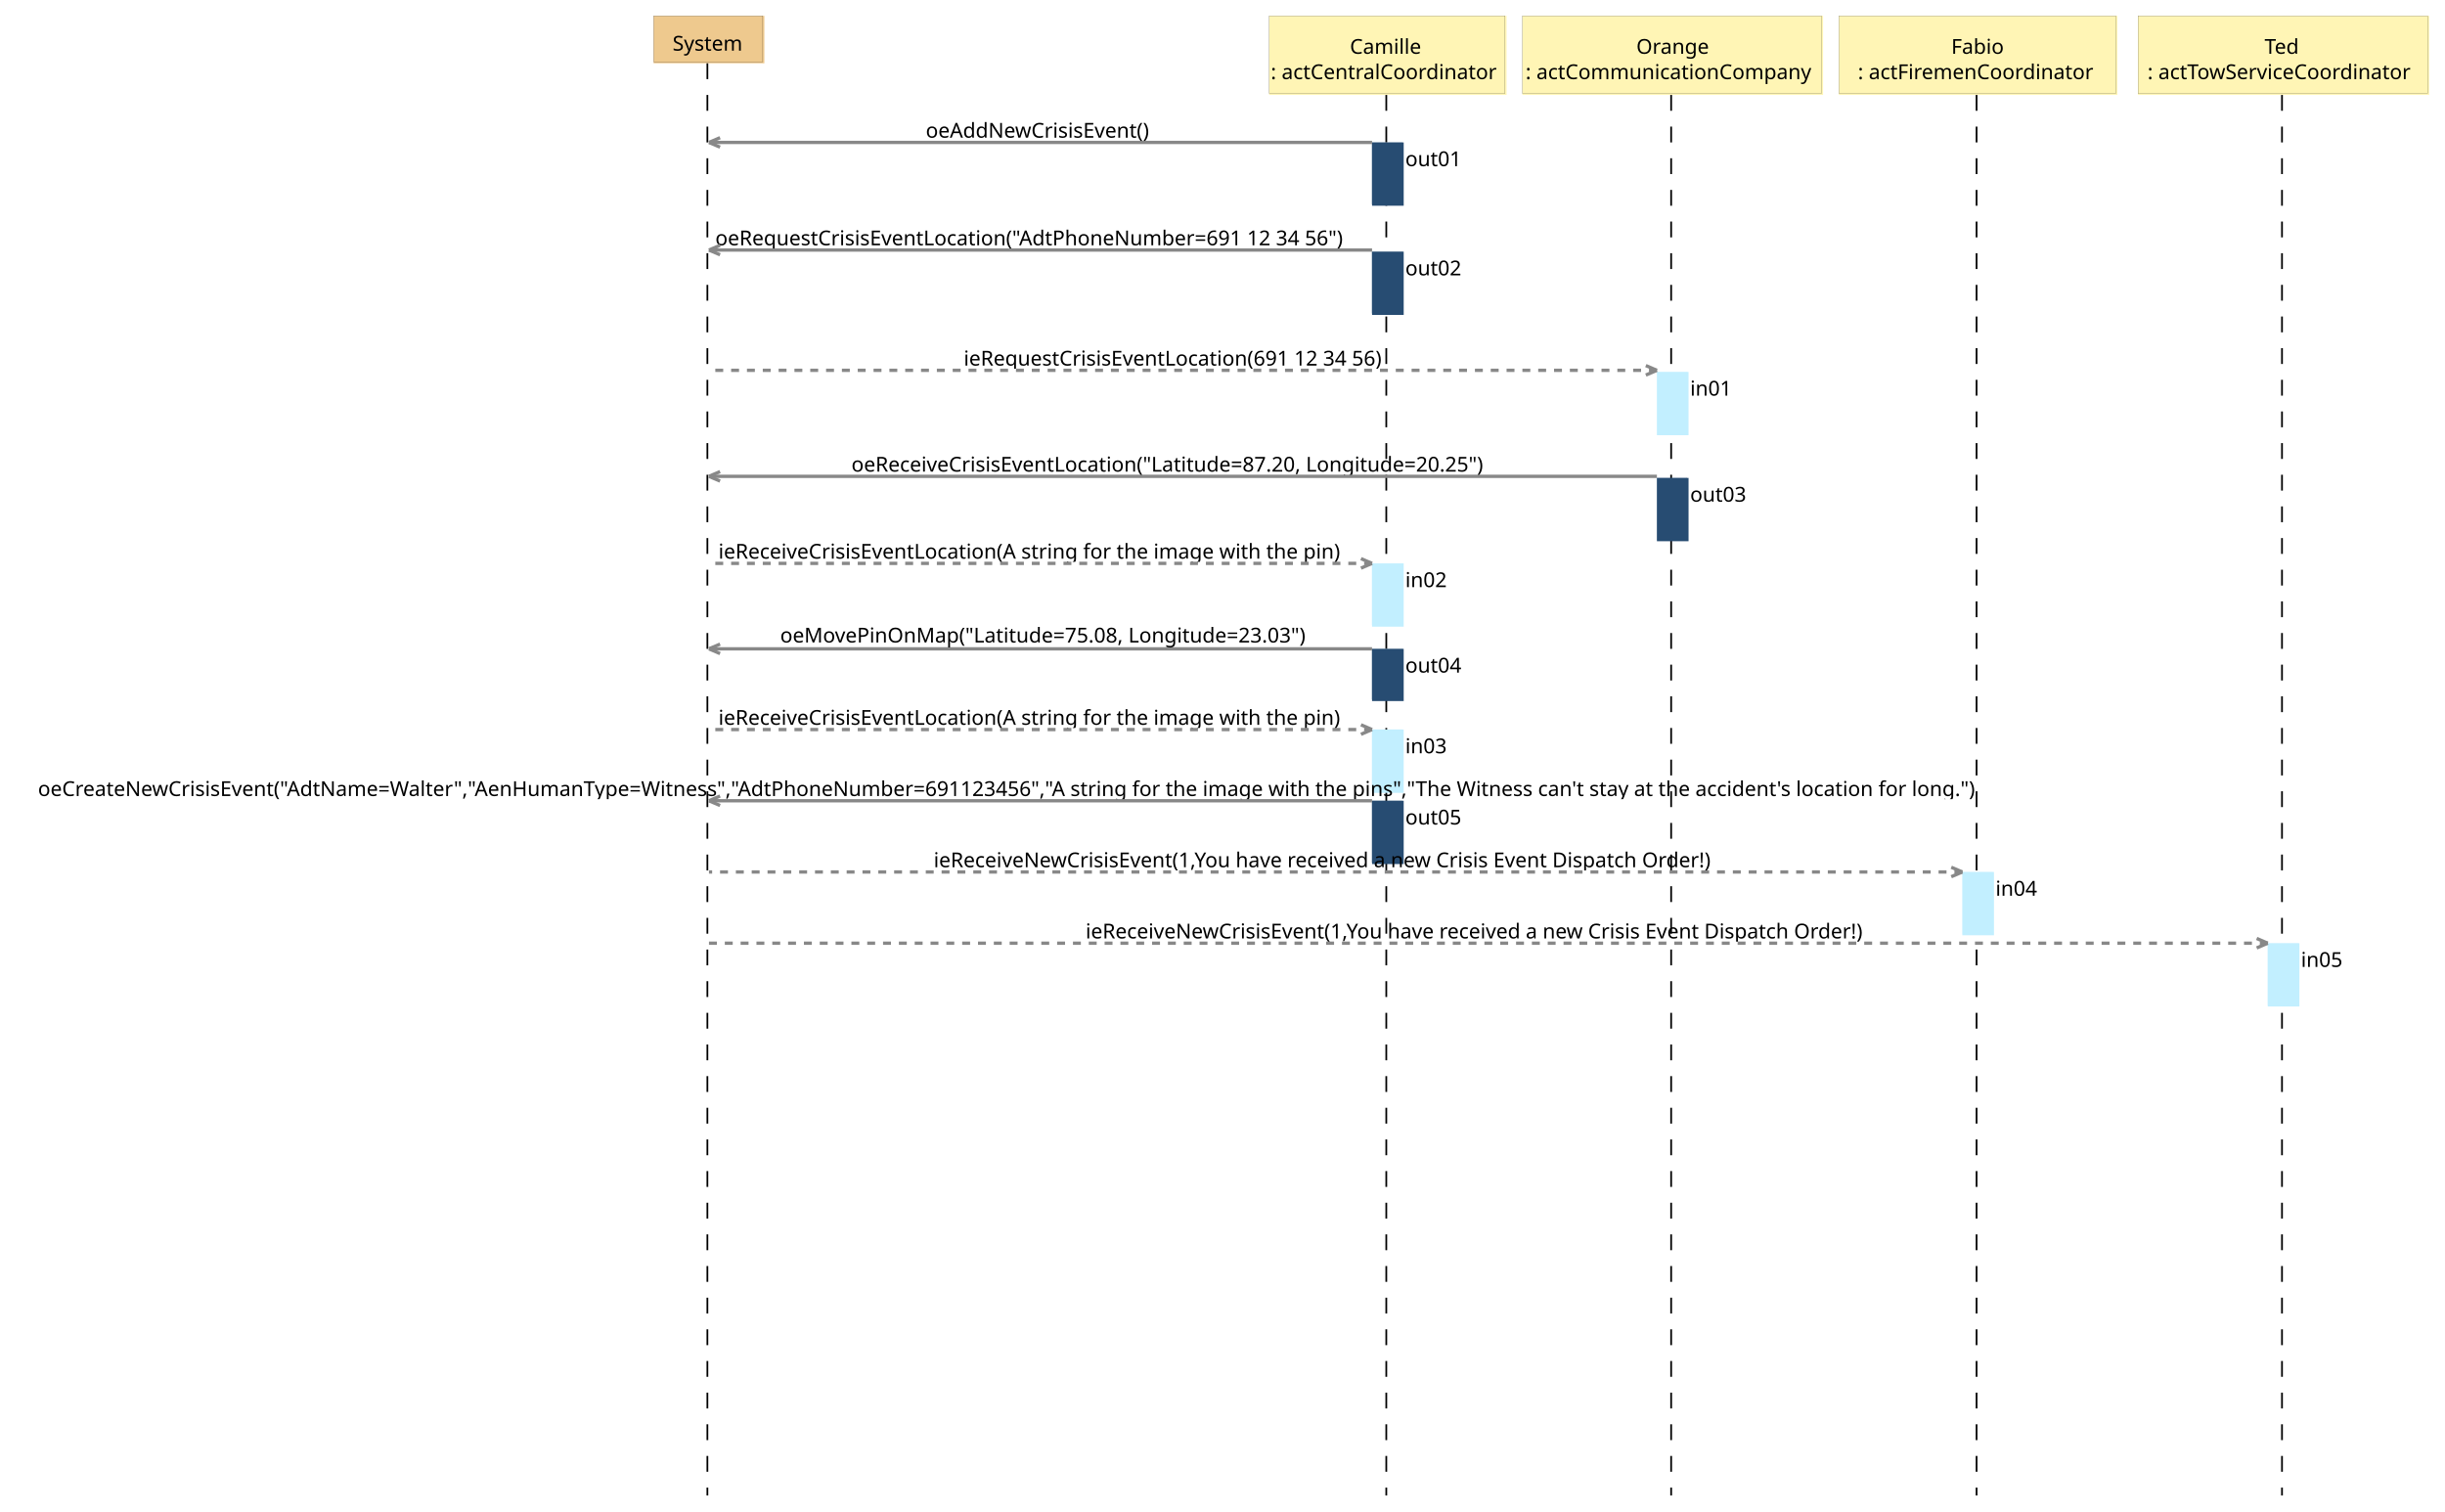
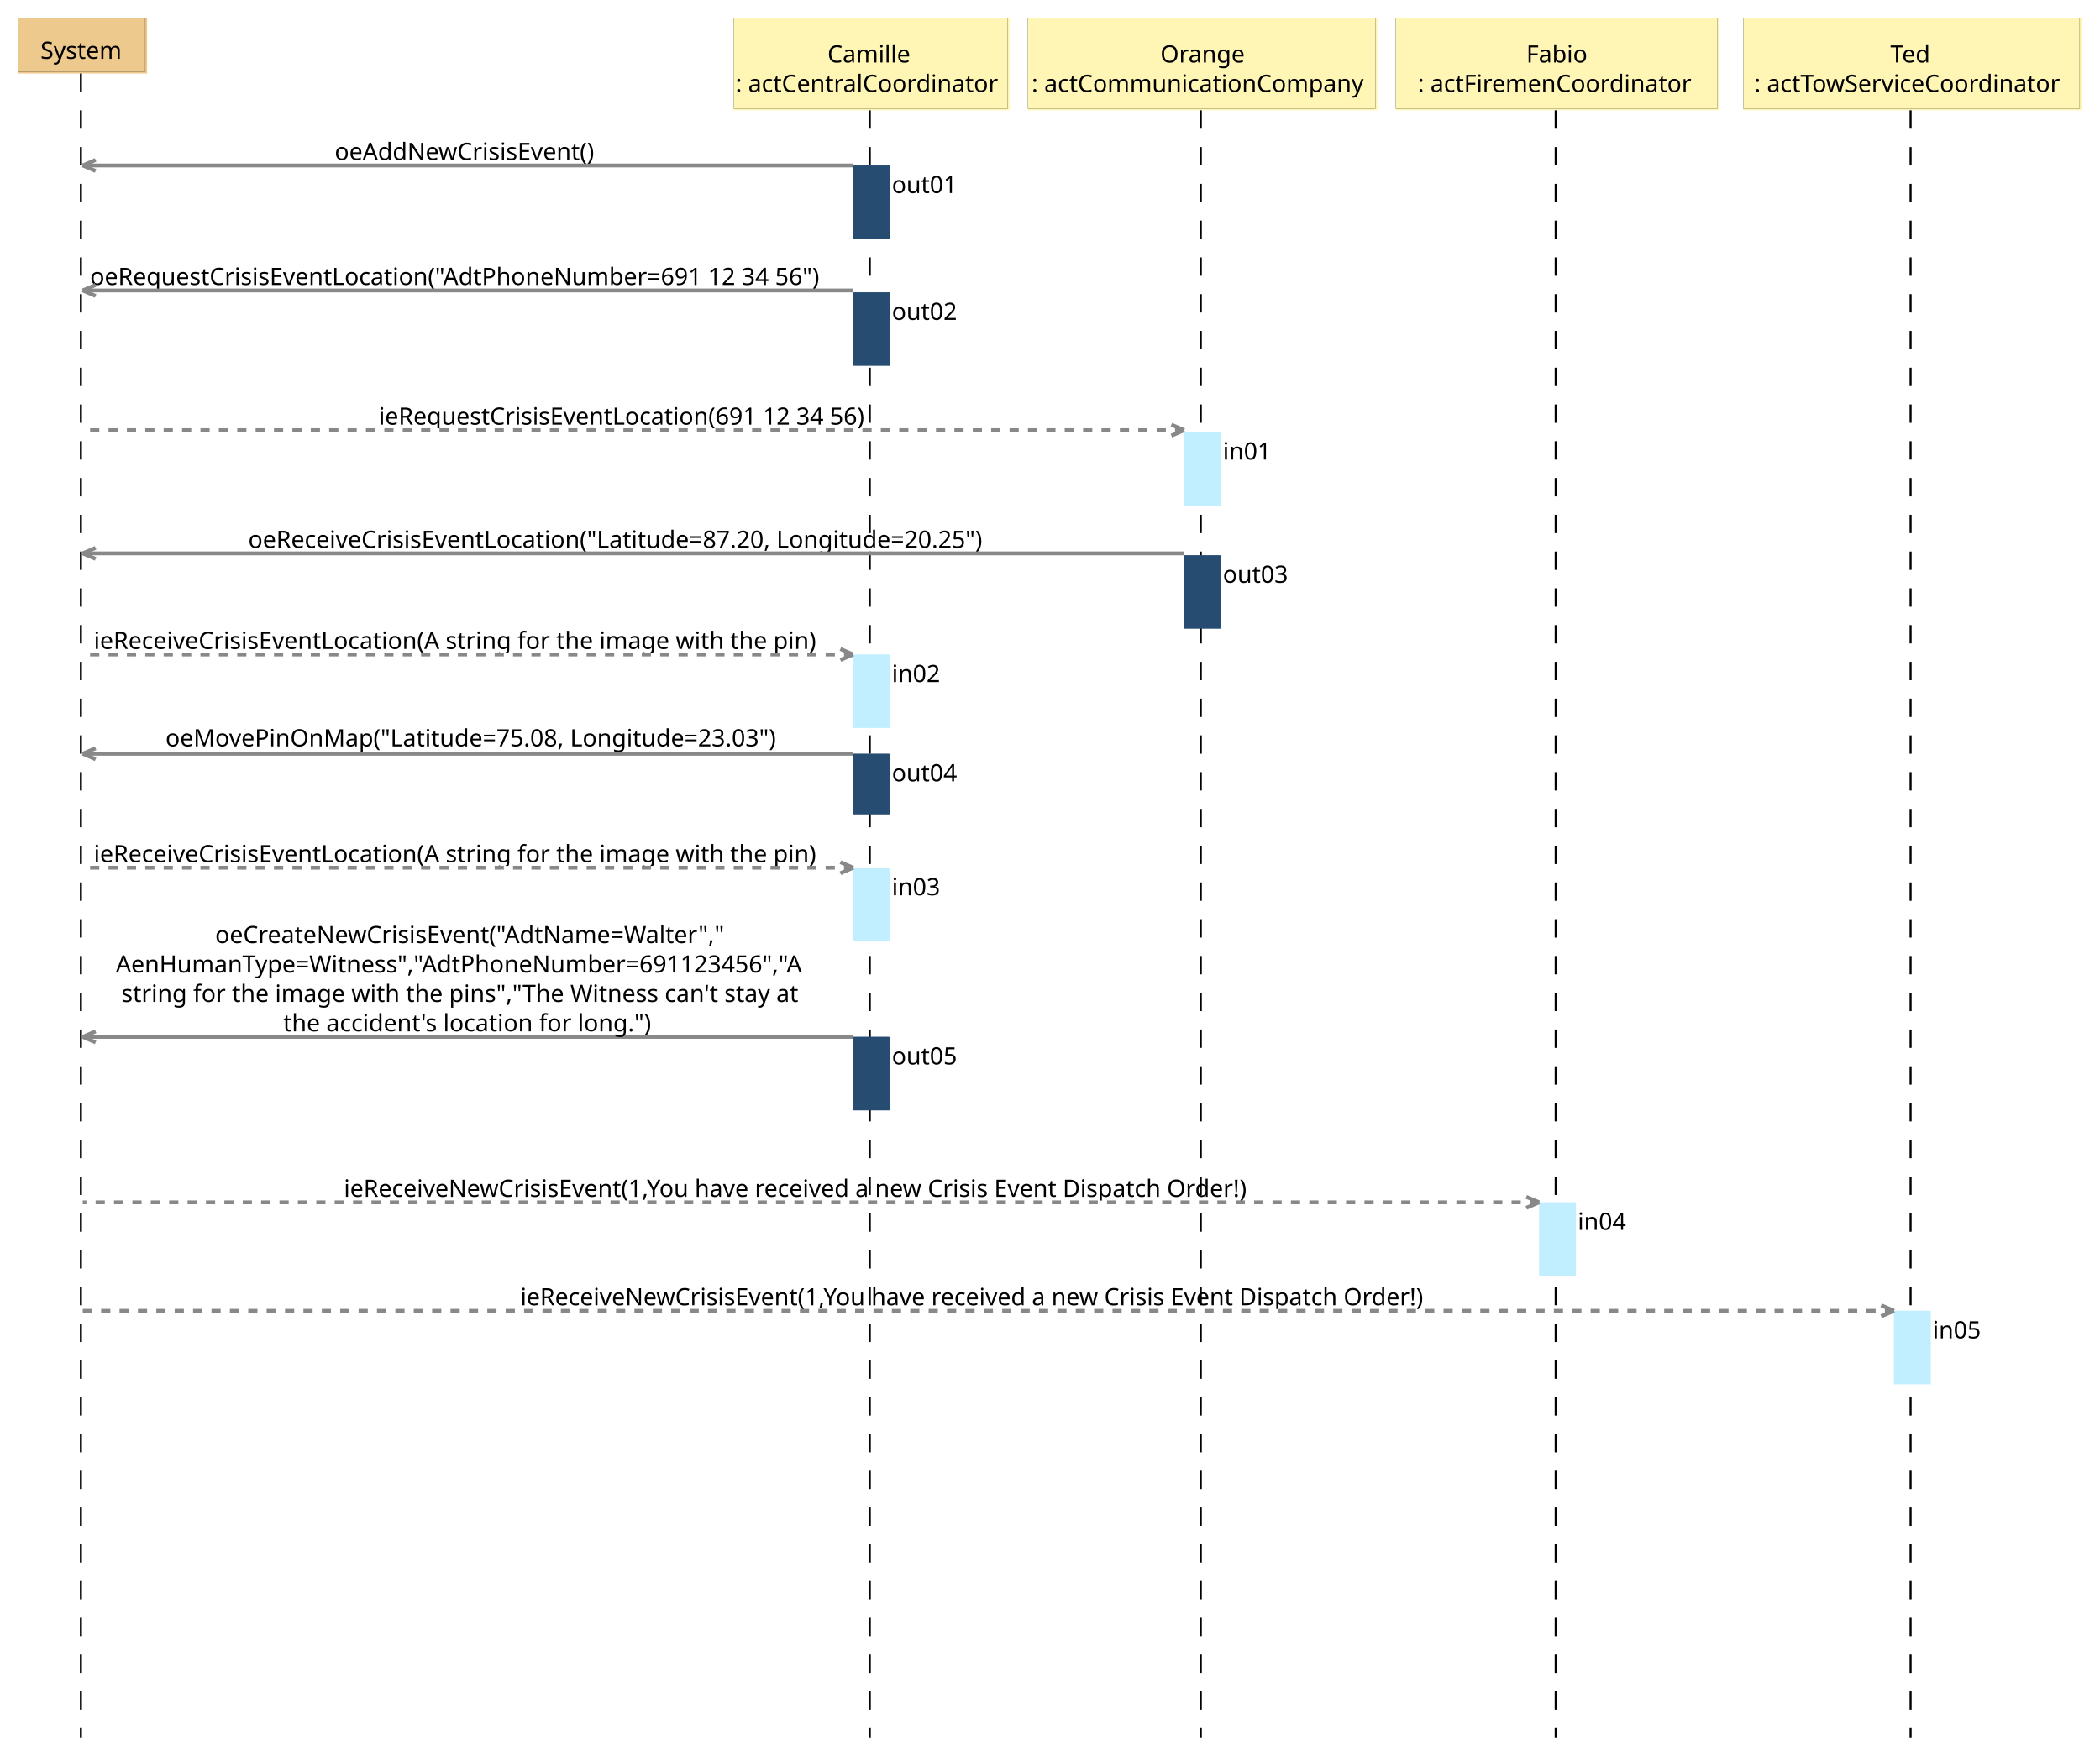
- <svg xmlns="http://www.w3.org/2000/svg" stroke-dasharray="none" shape-rendering="auto" font-family="'Dialog'" width="1545" text-rendering="auto" fill-opacity="1" contentScriptType="text/ecmascript" color-interpolation="auto" color-rendering="auto" preserveAspectRatio="xMidYMid meet" font-size="12" viewBox="0 0 1545 955" fill="black" stroke="black" image-rendering="auto" stroke-miterlimit="10" zoomAndPan="magnify" version="1.0" stroke-linecap="square" stroke-linejoin="miter" contentStyleType="text/css" font-style="normal" height="955" stroke-width="1" stroke-dashoffset="0" font-weight="normal" stroke-opacity="1">
+ <svg xmlns="http://www.w3.org/2000/svg" stroke-dasharray="none" shape-rendering="auto" font-family="'Dialog'" width="1142" text-rendering="auto" fill-opacity="1" contentScriptType="text/ecmascript" color-interpolation="auto" color-rendering="auto" preserveAspectRatio="xMidYMid meet" font-size="12" viewBox="0 0 1142 955" fill="black" stroke="black" image-rendering="auto" stroke-miterlimit="10" zoomAndPan="magnify" version="1.0" stroke-linecap="square" stroke-linejoin="miter" contentStyleType="text/css" font-style="normal" height="955" stroke-width="1" stroke-dashoffset="0" font-weight="normal" stroke-opacity="1">
  <defs id="genericDefs" />
  <g>
    <defs id="defs1">
      <clipPath clipPathUnits="userSpaceOnUse" id="clipPath1">
-         <path d="M412 9 L484 9 L484 41 L412 41 L412 9 Z" />
+         <path d="M9 9 L81 9 L81 41 L9 41 L9 9 Z" />
      </clipPath>
      <clipPath clipPathUnits="userSpaceOnUse" id="clipPath2">
-         <path d="M412 9 L487 9 L487 41 L412 41 L412 9 Z" />
+         <path d="M9 9 L84 9 L84 41 L9 41 L9 9 Z" />
      </clipPath>
      <clipPath clipPathUnits="userSpaceOnUse" id="clipPath3">
-         <path d="M442 39 L454 39 L454 946 L442 946 L442 39 Z" />
+         <path d="M39 39 L51 39 L51 946 L39 946 L39 39 Z" />
      </clipPath>
      <clipPath clipPathUnits="userSpaceOnUse" id="clipPath4">
-         <path d="M801 9 L953 9 L953 61 L801 61 L801 9 Z" />
+         <path d="M398 9 L550 9 L550 61 L398 61 L398 9 Z" />
      </clipPath>
      <clipPath clipPathUnits="userSpaceOnUse" id="clipPath5">
-         <path d="M801 9 L956 9 L956 61 L801 61 L801 9 Z" />
+         <path d="M398 9 L553 9 L553 61 L398 61 L398 9 Z" />
      </clipPath>
      <clipPath clipPathUnits="userSpaceOnUse" id="clipPath6">
-         <path d="M871 59 L883 59 L883 946 L871 946 L871 59 Z" />
+         <path d="M468 59 L480 59 L480 946 L468 946 L468 59 Z" />
      </clipPath>
      <clipPath clipPathUnits="userSpaceOnUse" id="clipPath7">
-         <path d="M866 89 L888 89 L888 131 L866 131 L866 89 Z" />
+         <path d="M463 89 L485 89 L485 131 L463 131 L463 89 Z" />
      </clipPath>
      <clipPath clipPathUnits="userSpaceOnUse" id="clipPath8">
-         <path d="M887 89 L929 89 L929 107 L887 107 L887 89 Z" />
+         <path d="M484 89 L526 89 L526 107 L484 107 L484 89 Z" />
      </clipPath>
      <clipPath clipPathUnits="userSpaceOnUse" id="clipPath9">
-         <path d="M866 409 L888 409 L888 444 L866 444 L866 409 Z" />
+         <path d="M463 409 L485 409 L485 444 L463 444 L463 409 Z" />
      </clipPath>
      <clipPath clipPathUnits="userSpaceOnUse" id="clipPath10">
-         <path d="M887 409 L929 409 L929 427 L887 427 L887 409 Z" />
+         <path d="M484 409 L526 409 L526 427 L484 427 L484 409 Z" />
      </clipPath>
      <clipPath clipPathUnits="userSpaceOnUse" id="clipPath11">
-         <path d="M866 355 L888 355 L888 397 L866 397 L866 355 Z" />
+         <path d="M463 355 L485 355 L485 397 L463 397 L463 355 Z" />
      </clipPath>
      <clipPath clipPathUnits="userSpaceOnUse" id="clipPath12">
-         <path d="M887 355 L920 355 L920 373 L887 373 L887 355 Z" />
+         <path d="M484 355 L517 355 L517 373 L484 373 L484 355 Z" />
      </clipPath>
      <clipPath clipPathUnits="userSpaceOnUse" id="clipPath13">
-         <path d="M866 158 L888 158 L888 200 L866 200 L866 158 Z" />
+         <path d="M463 158 L485 158 L485 200 L463 200 L463 158 Z" />
      </clipPath>
      <clipPath clipPathUnits="userSpaceOnUse" id="clipPath14">
-         <path d="M887 158 L929 158 L929 176 L887 176 L887 158 Z" />
+         <path d="M484 158 L526 158 L526 176 L484 176 L484 158 Z" />
      </clipPath>
      <clipPath clipPathUnits="userSpaceOnUse" id="clipPath15">
-         <path d="M866 505 L888 505 L888 547 L866 547 L866 505 Z" />
+         <path d="M463 563 L485 563 L485 605 L463 605 L463 563 Z" />
      </clipPath>
      <clipPath clipPathUnits="userSpaceOnUse" id="clipPath16">
-         <path d="M887 505 L929 505 L929 523 L887 523 L887 505 Z" />
+         <path d="M484 563 L526 563 L526 581 L484 581 L484 563 Z" />
      </clipPath>
      <clipPath clipPathUnits="userSpaceOnUse" id="clipPath17">
-         <path d="M866 460 L888 460 L888 502 L866 502 L866 460 Z" />
+         <path d="M463 471 L485 471 L485 513 L463 513 L463 471 Z" />
      </clipPath>
      <clipPath clipPathUnits="userSpaceOnUse" id="clipPath18">
-         <path d="M887 460 L920 460 L920 478 L887 478 L887 460 Z" />
+         <path d="M484 471 L517 471 L517 489 L484 489 L484 471 Z" />
      </clipPath>
      <clipPath clipPathUnits="userSpaceOnUse" id="clipPath19">
-         <path d="M961 9 L1153 9 L1153 61 L961 61 L961 9 Z" />
+         <path d="M558 9 L750 9 L750 61 L558 61 L558 9 Z" />
      </clipPath>
      <clipPath clipPathUnits="userSpaceOnUse" id="clipPath20">
-         <path d="M961 9 L1156 9 L1156 61 L961 61 L961 9 Z" />
+         <path d="M558 9 L753 9 L753 61 L558 61 L558 9 Z" />
      </clipPath>
      <clipPath clipPathUnits="userSpaceOnUse" id="clipPath21">
-         <path d="M1051 59 L1063 59 L1063 946 L1051 946 L1051 59 Z" />
+         <path d="M648 59 L660 59 L660 946 L648 946 L648 59 Z" />
      </clipPath>
      <clipPath clipPathUnits="userSpaceOnUse" id="clipPath22">
-         <path d="M1046 301 L1068 301 L1068 343 L1046 343 L1046 301 Z" />
+         <path d="M643 301 L665 301 L665 343 L643 343 L643 301 Z" />
      </clipPath>
      <clipPath clipPathUnits="userSpaceOnUse" id="clipPath23">
-         <path d="M1067 301 L1109 301 L1109 319 L1067 319 L1067 301 Z" />
+         <path d="M664 301 L706 301 L706 319 L664 319 L664 301 Z" />
      </clipPath>
      <clipPath clipPathUnits="userSpaceOnUse" id="clipPath24">
-         <path d="M1046 234 L1068 234 L1068 276 L1046 276 L1046 234 Z" />
+         <path d="M643 234 L665 234 L665 276 L643 276 L643 234 Z" />
      </clipPath>
      <clipPath clipPathUnits="userSpaceOnUse" id="clipPath25">
-         <path d="M1067 234 L1100 234 L1100 252 L1067 252 L1067 234 Z" />
+         <path d="M664 234 L697 234 L697 252 L664 252 L664 234 Z" />
      </clipPath>
      <clipPath clipPathUnits="userSpaceOnUse" id="clipPath26">
-         <path d="M1161 9 L1339 9 L1339 61 L1161 61 L1161 9 Z" />
+         <path d="M758 9 L936 9 L936 61 L758 61 L758 9 Z" />
      </clipPath>
      <clipPath clipPathUnits="userSpaceOnUse" id="clipPath27">
-         <path d="M1161 9 L1342 9 L1342 61 L1161 61 L1161 9 Z" />
+         <path d="M758 9 L939 9 L939 61 L758 61 L758 9 Z" />
      </clipPath>
      <clipPath clipPathUnits="userSpaceOnUse" id="clipPath28">
-         <path d="M1244 59 L1256 59 L1256 946 L1244 946 L1244 59 Z" />
+         <path d="M841 59 L853 59 L853 946 L841 946 L841 59 Z" />
      </clipPath>
      <clipPath clipPathUnits="userSpaceOnUse" id="clipPath29">
-         <path d="M1239 550 L1261 550 L1261 592 L1239 592 L1239 550 Z" />
+         <path d="M836 653 L858 653 L858 695 L836 695 L836 653 Z" />
      </clipPath>
      <clipPath clipPathUnits="userSpaceOnUse" id="clipPath30">
-         <path d="M1260 550 L1293 550 L1293 568 L1260 568 L1260 550 Z" />
+         <path d="M857 653 L890 653 L890 671 L857 671 L857 653 Z" />
      </clipPath>
      <clipPath clipPathUnits="userSpaceOnUse" id="clipPath31">
-         <path d="M1350 9 L1536 9 L1536 61 L1350 61 L1350 9 Z" />
+         <path d="M947 9 L1133 9 L1133 61 L947 61 L947 9 Z" />
      </clipPath>
      <clipPath clipPathUnits="userSpaceOnUse" id="clipPath32">
-         <path d="M1350 9 L1539 9 L1539 61 L1350 61 L1350 9 Z" />
+         <path d="M947 9 L1136 9 L1136 61 L947 61 L947 9 Z" />
      </clipPath>
      <clipPath clipPathUnits="userSpaceOnUse" id="clipPath33">
-         <path d="M1437 59 L1449 59 L1449 946 L1437 946 L1437 59 Z" />
+         <path d="M1034 59 L1046 59 L1046 946 L1034 946 L1034 59 Z" />
      </clipPath>
      <clipPath clipPathUnits="userSpaceOnUse" id="clipPath34">
-         <path d="M1432 595 L1454 595 L1454 637 L1432 637 L1432 595 Z" />
+         <path d="M1029 712 L1051 712 L1051 754 L1029 754 L1029 712 Z" />
      </clipPath>
      <clipPath clipPathUnits="userSpaceOnUse" id="clipPath35">
-         <path d="M1453 595 L1486 595 L1486 613 L1453 613 L1453 595 Z" />
+         <path d="M1050 712 L1083 712 L1083 730 L1050 730 L1050 712 Z" />
      </clipPath>
      <clipPath clipPathUnits="userSpaceOnUse" id="clipPath36">
-         <path d="M-1 -1 L1546 -1 L1546 956 L-1 956 L-1 -1 Z" />
+         <path d="M-1 -1 L1143 -1 L1143 956 L-1 956 L-1 -1 Z" />
      </clipPath>
      <clipPath clipPathUnits="userSpaceOnUse" id="clipPath37">
-         <path d="M584 71 L734 71 L734 89 L584 89 L584 71 Z" />
+         <path d="M181 71 L331 71 L331 89 L181 89 L181 71 Z" />
      </clipPath>
      <clipPath clipPathUnits="userSpaceOnUse" id="clipPath38">
-         <path d="M446 85 L458 85 L458 96 L446 96 L446 85 Z" />
+         <path d="M43 85 L55 85 L55 96 L43 96 L43 85 Z" />
      </clipPath>
      <clipPath clipPathUnits="userSpaceOnUse" id="clipPath39">
-         <path d="M463 389 L869 389 L869 410 L463 410 L463 389 Z" />
+         <path d="M60 389 L466 389 L466 410 L60 410 L60 389 Z" />
      </clipPath>
      <clipPath clipPathUnits="userSpaceOnUse" id="clipPath40">
-         <path d="M446 405 L458 405 L458 416 L446 416 L446 405 Z" />
+         <path d="M43 405 L55 405 L55 416 L43 416 L43 405 Z" />
      </clipPath>
      <clipPath clipPathUnits="userSpaceOnUse" id="clipPath41">
-         <path d="M453 337 L865 337 L865 355 L453 355 L453 337 Z" />
+         <path d="M50 337 L462 337 L462 355 L50 355 L50 337 Z" />
      </clipPath>
      <clipPath clipPathUnits="userSpaceOnUse" id="clipPath42">
-         <path d="M858 351 L870 351 L870 362 L858 362 L858 351 Z" />
+         <path d="M455 351 L467 351 L467 362 L455 362 L455 351 Z" />
      </clipPath>
      <clipPath clipPathUnits="userSpaceOnUse" id="clipPath43">
-         <path d="M451 139 L867 139 L867 157 L451 157 L451 139 Z" />
+         <path d="M48 139 L464 139 L464 157 L48 157 L48 139 Z" />
      </clipPath>
      <clipPath clipPathUnits="userSpaceOnUse" id="clipPath44">
-         <path d="M446 153 L458 153 L458 164 L446 164 L446 153 Z" />
+         <path d="M43 153 L55 153 L55 164 L43 164 L43 153 Z" />
      </clipPath>
      <clipPath clipPathUnits="userSpaceOnUse" id="clipPath45">
-         <path d="M537 282 L960 282 L960 300 L537 300 L537 282 Z" />
+         <path d="M134 282 L557 282 L557 300 L134 300 L134 282 Z" />
      </clipPath>
      <clipPath clipPathUnits="userSpaceOnUse" id="clipPath46">
-         <path d="M446 296 L458 296 L458 307 L446 307 L446 296 Z" />
+         <path d="M43 296 L55 296 L55 307 L43 307 L43 296 Z" />
      </clipPath>
      <clipPath clipPathUnits="userSpaceOnUse" id="clipPath47">
-         <path d="M608 215 L890 215 L890 233 L608 233 L608 215 Z" />
+         <path d="M205 215 L487 215 L487 233 L205 233 L205 215 Z" />
      </clipPath>
      <clipPath clipPathUnits="userSpaceOnUse" id="clipPath48">
-         <path d="M1038 229 L1050 229 L1050 240 L1038 240 L1038 229 Z" />
+         <path d="M635 229 L647 229 L647 240 L635 240 L635 229 Z" />
      </clipPath>
      <clipPath clipPathUnits="userSpaceOnUse" id="clipPath49">
-         <path d="M23 487 L1295 487 L1295 505 L23 505 L23 487 Z" />
+         <path d="M56 484 L465 484 L465 576 L56 576 L56 484 Z" />
      </clipPath>
      <clipPath clipPathUnits="userSpaceOnUse" id="clipPath50">
-         <path d="M446 501 L458 501 L458 512 L446 512 L446 501 Z" />
+         <path d="M56 484 L464 484 L464 576 L56 576 L56 484 Z" />
      </clipPath>
      <clipPath clipPathUnits="userSpaceOnUse" id="clipPath51">
-         <path d="M453 442 L865 442 L865 460 L453 460 L453 442 Z" />
+         <path d="M43 559 L55 559 L55 570 L43 570 L43 559 Z" />
      </clipPath>
      <clipPath clipPathUnits="userSpaceOnUse" id="clipPath52">
-         <path d="M858 456 L870 456 L870 467 L858 467 L858 456 Z" />
+         <path d="M50 453 L462 453 L462 471 L50 471 L50 453 Z" />
      </clipPath>
      <clipPath clipPathUnits="userSpaceOnUse" id="clipPath53">
-         <path d="M589 532 L1103 532 L1103 550 L589 550 L589 532 Z" />
+         <path d="M455 467 L467 467 L467 478 L455 478 L455 467 Z" />
      </clipPath>
      <clipPath clipPathUnits="userSpaceOnUse" id="clipPath54">
-         <path d="M1231 546 L1243 546 L1243 557 L1231 557 L1231 546 Z" />
+         <path d="M186 635 L700 635 L700 653 L186 653 L186 635 Z" />
      </clipPath>
      <clipPath clipPathUnits="userSpaceOnUse" id="clipPath55">
-         <path d="M685 577 L1199 577 L1199 595 L685 595 L685 577 Z" />
+         <path d="M828 649 L840 649 L840 660 L828 660 L828 649 Z" />
      </clipPath>
      <clipPath clipPathUnits="userSpaceOnUse" id="clipPath56">
-         <path d="M1424 591 L1436 591 L1436 602 L1424 602 L1424 591 Z" />
+         <path d="M282 694 L796 694 L796 712 L282 712 L282 694 Z" />
+       </clipPath>
+       <clipPath clipPathUnits="userSpaceOnUse" id="clipPath57">
+         <path d="M1021 708 L1033 708 L1033 719 L1021 719 L1021 708 Z" />
      </clipPath>
    </defs>
    <g font-size="13" fill="rgb(238,201,142)" font-family="'Lucida Sans Unicode'" stroke-linejoin="round" stroke="rgb(238,201,142)" stroke-width="0" stroke-miterlimit="0">
-       <rect x="413" y="10" clip-path="url(#clipPath1)" width="70" height="30" stroke="none" />
-     </g>
-     <g stroke-width="0.1" font-size="13" font-family="'Lucida Sans Unicode'" stroke-linecap="butt">
-       <rect x="413" y="10" clip-path="url(#clipPath1)" fill="none" width="69" height="29" />
-       <text xml:space="preserve" x="425" y="32" clip-path="url(#clipPath2)" stroke="none">System</text>
-       <line clip-path="url(#clipPath3)" fill="none" x1="447" x2="447" y1="40" y2="945" stroke-dasharray="10,10" stroke-width="1.1" />
+       <rect x="10" y="10" clip-path="url(#clipPath1)" width="70" height="30" stroke="none" />
+     </g>
+     <g stroke-width="0.1" font-size="13" font-family="'Lucida Sans Unicode'" stroke-linecap="butt">
+       <rect x="10" y="10" clip-path="url(#clipPath1)" fill="none" width="69" height="29" />
+       <text xml:space="preserve" x="22" y="32" clip-path="url(#clipPath2)" stroke="none">System</text>
+       <line clip-path="url(#clipPath3)" fill="none" x1="44" x2="44" y1="40" y2="945" stroke-dasharray="10,10" stroke-width="1.1" />
    </g>
    <g stroke-linecap="butt" font-size="13" fill="rgb(255,245,181)" font-family="'Lucida Sans Unicode'" stroke-dasharray="10,10" stroke="rgb(255,245,181)" stroke-width="1.1">
-       <rect x="802" y="10" clip-path="url(#clipPath4)" width="150" height="50" stroke="none" />
-     </g>
-     <g stroke-width="0.1" font-size="13" font-family="'Lucida Sans Unicode'" stroke-linecap="butt">
-       <rect x="802" y="10" clip-path="url(#clipPath4)" fill="none" width="149" height="49" />
-       <text xml:space="preserve" x="853" y="34" clip-path="url(#clipPath5)" stroke="none">Camille</text>
-       <text xml:space="preserve" x="803" y="50" clip-path="url(#clipPath5)" stroke="none">: actCentralCoordinator</text>
-       <line clip-path="url(#clipPath6)" fill="none" x1="876" x2="876" y1="60" y2="945" stroke-dasharray="10,10" stroke-width="1.1" />
+       <rect x="399" y="10" clip-path="url(#clipPath4)" width="150" height="50" stroke="none" />
+     </g>
+     <g stroke-width="0.1" font-size="13" font-family="'Lucida Sans Unicode'" stroke-linecap="butt">
+       <rect x="399" y="10" clip-path="url(#clipPath4)" fill="none" width="149" height="49" />
+       <text xml:space="preserve" x="450" y="34" clip-path="url(#clipPath5)" stroke="none">Camille</text>
+       <text xml:space="preserve" x="400" y="50" clip-path="url(#clipPath5)" stroke="none">: actCentralCoordinator</text>
+       <line clip-path="url(#clipPath6)" fill="none" x1="473" x2="473" y1="60" y2="945" stroke-dasharray="10,10" stroke-width="1.1" />
    </g>
    <g stroke-linecap="butt" font-size="13" fill="rgb(39,76,114)" font-family="'Lucida Sans Unicode'" stroke-dasharray="10,10" stroke="rgb(39,76,114)" stroke-width="1.1">
-       <rect x="867" y="90" clip-path="url(#clipPath7)" width="20" height="40" stroke="none" />
-       <rect x="867" y="90" clip-path="url(#clipPath7)" fill="none" width="19" stroke-dasharray="none" height="39" stroke-width="0.1" />
-     </g>
-     <g stroke-width="0.1" font-size="13" font-family="'Lucida Sans Unicode'" stroke-linecap="butt">
-       <text xml:space="preserve" x="888" y="105" clip-path="url(#clipPath8)" stroke="none">out01</text>
-       <rect x="867" y="410" clip-path="url(#clipPath9)" fill="rgb(39,76,114)" width="20" height="33" stroke="none" />
-       <rect x="867" y="410" clip-path="url(#clipPath9)" fill="none" width="19" height="32" stroke="rgb(39,76,114)" />
-       <text xml:space="preserve" x="888" y="425" clip-path="url(#clipPath10)" stroke="none">out04</text>
-       <rect x="867" y="356" clip-path="url(#clipPath11)" fill="rgb(194,239,255)" width="20" height="40" stroke="none" />
-       <rect x="867" y="356" clip-path="url(#clipPath11)" fill="none" width="19" height="39" stroke="rgb(194,239,255)" />
-       <text xml:space="preserve" x="888" y="371" clip-path="url(#clipPath12)" stroke="none">in02</text>
-       <rect x="867" y="159" clip-path="url(#clipPath13)" fill="rgb(39,76,114)" width="20" height="40" stroke="none" />
-       <rect x="867" y="159" clip-path="url(#clipPath13)" fill="none" width="19" height="39" stroke="rgb(39,76,114)" />
-       <text xml:space="preserve" x="888" y="174" clip-path="url(#clipPath14)" stroke="none">out02</text>
-       <rect x="867" y="506" clip-path="url(#clipPath15)" fill="rgb(39,76,114)" width="20" height="40" stroke="none" />
-       <rect x="867" y="506" clip-path="url(#clipPath15)" fill="none" width="19" height="39" stroke="rgb(39,76,114)" />
-       <text xml:space="preserve" x="888" y="521" clip-path="url(#clipPath16)" stroke="none">out05</text>
-       <rect x="867" y="461" clip-path="url(#clipPath17)" fill="rgb(194,239,255)" width="20" height="40" stroke="none" />
-       <rect x="867" y="461" clip-path="url(#clipPath17)" fill="none" width="19" height="39" stroke="rgb(194,239,255)" />
-       <text xml:space="preserve" x="888" y="476" clip-path="url(#clipPath18)" stroke="none">in03</text>
-       <rect x="962" y="10" clip-path="url(#clipPath19)" fill="rgb(255,245,181)" width="190" height="50" stroke="none" />
-       <rect x="962" y="10" clip-path="url(#clipPath19)" fill="none" width="189" height="49" />
-       <text xml:space="preserve" x="1034" y="34" clip-path="url(#clipPath20)" stroke="none">Orange</text>
-       <text xml:space="preserve" x="964" y="50" clip-path="url(#clipPath20)" stroke="none">: actCommunicationCompany</text>
-       <line clip-path="url(#clipPath21)" fill="none" x1="1056" x2="1056" y1="60" y2="945" stroke-dasharray="10,10" stroke-width="1.1" />
+       <rect x="464" y="90" clip-path="url(#clipPath7)" width="20" height="40" stroke="none" />
+       <rect x="464" y="90" clip-path="url(#clipPath7)" fill="none" width="19" stroke-dasharray="none" height="39" stroke-width="0.1" />
+     </g>
+     <g stroke-width="0.1" font-size="13" font-family="'Lucida Sans Unicode'" stroke-linecap="butt">
+       <text xml:space="preserve" x="485" y="105" clip-path="url(#clipPath8)" stroke="none">out01</text>
+       <rect x="464" y="410" clip-path="url(#clipPath9)" fill="rgb(39,76,114)" width="20" height="33" stroke="none" />
+       <rect x="464" y="410" clip-path="url(#clipPath9)" fill="none" width="19" height="32" stroke="rgb(39,76,114)" />
+       <text xml:space="preserve" x="485" y="425" clip-path="url(#clipPath10)" stroke="none">out04</text>
+       <rect x="464" y="356" clip-path="url(#clipPath11)" fill="rgb(194,239,255)" width="20" height="40" stroke="none" />
+       <rect x="464" y="356" clip-path="url(#clipPath11)" fill="none" width="19" height="39" stroke="rgb(194,239,255)" />
+       <text xml:space="preserve" x="485" y="371" clip-path="url(#clipPath12)" stroke="none">in02</text>
+       <rect x="464" y="159" clip-path="url(#clipPath13)" fill="rgb(39,76,114)" width="20" height="40" stroke="none" />
+       <rect x="464" y="159" clip-path="url(#clipPath13)" fill="none" width="19" height="39" stroke="rgb(39,76,114)" />
+       <text xml:space="preserve" x="485" y="174" clip-path="url(#clipPath14)" stroke="none">out02</text>
+       <rect x="464" y="564" clip-path="url(#clipPath15)" fill="rgb(39,76,114)" width="20" height="40" stroke="none" />
+       <rect x="464" y="564" clip-path="url(#clipPath15)" fill="none" width="19" height="39" stroke="rgb(39,76,114)" />
+       <text xml:space="preserve" x="485" y="579" clip-path="url(#clipPath16)" stroke="none">out05</text>
+       <rect x="464" y="472" clip-path="url(#clipPath17)" fill="rgb(194,239,255)" width="20" height="40" stroke="none" />
+       <rect x="464" y="472" clip-path="url(#clipPath17)" fill="none" width="19" height="39" stroke="rgb(194,239,255)" />
+       <text xml:space="preserve" x="485" y="487" clip-path="url(#clipPath18)" stroke="none">in03</text>
+       <rect x="559" y="10" clip-path="url(#clipPath19)" fill="rgb(255,245,181)" width="190" height="50" stroke="none" />
+       <rect x="559" y="10" clip-path="url(#clipPath19)" fill="none" width="189" height="49" />
+       <text xml:space="preserve" x="631" y="34" clip-path="url(#clipPath20)" stroke="none">Orange</text>
+       <text xml:space="preserve" x="561" y="50" clip-path="url(#clipPath20)" stroke="none">: actCommunicationCompany</text>
+       <line clip-path="url(#clipPath21)" fill="none" x1="653" x2="653" y1="60" y2="945" stroke-dasharray="10,10" stroke-width="1.1" />
    </g>
    <g stroke-linecap="butt" font-size="13" fill="rgb(39,76,114)" font-family="'Lucida Sans Unicode'" stroke-dasharray="10,10" stroke="rgb(39,76,114)" stroke-width="1.1">
-       <rect x="1047" y="302" clip-path="url(#clipPath22)" width="20" height="40" stroke="none" />
-       <rect x="1047" y="302" clip-path="url(#clipPath22)" fill="none" width="19" stroke-dasharray="none" height="39" stroke-width="0.1" />
-     </g>
-     <g stroke-width="0.1" font-size="13" font-family="'Lucida Sans Unicode'" stroke-linecap="butt">
-       <text xml:space="preserve" x="1068" y="317" clip-path="url(#clipPath23)" stroke="none">out03</text>
-       <rect x="1047" y="235" clip-path="url(#clipPath24)" fill="rgb(194,239,255)" width="20" height="40" stroke="none" />
-       <rect x="1047" y="235" clip-path="url(#clipPath24)" fill="none" width="19" height="39" stroke="rgb(194,239,255)" />
-       <text xml:space="preserve" x="1068" y="250" clip-path="url(#clipPath25)" stroke="none">in01</text>
-       <rect x="1162" y="10" clip-path="url(#clipPath26)" fill="rgb(255,245,181)" width="176" height="50" stroke="none" />
-       <rect x="1162" y="10" clip-path="url(#clipPath26)" fill="none" width="175" height="49" />
-       <text xml:space="preserve" x="1233" y="34" clip-path="url(#clipPath27)" stroke="none">Fabio</text>
-       <text xml:space="preserve" x="1174" y="50" clip-path="url(#clipPath27)" stroke="none">: actFiremenCoordinator</text>
-       <line clip-path="url(#clipPath28)" fill="none" x1="1249" x2="1249" y1="60" y2="945" stroke-dasharray="10,10" stroke-width="1.1" />
+       <rect x="644" y="302" clip-path="url(#clipPath22)" width="20" height="40" stroke="none" />
+       <rect x="644" y="302" clip-path="url(#clipPath22)" fill="none" width="19" stroke-dasharray="none" height="39" stroke-width="0.1" />
+     </g>
+     <g stroke-width="0.1" font-size="13" font-family="'Lucida Sans Unicode'" stroke-linecap="butt">
+       <text xml:space="preserve" x="665" y="317" clip-path="url(#clipPath23)" stroke="none">out03</text>
+       <rect x="644" y="235" clip-path="url(#clipPath24)" fill="rgb(194,239,255)" width="20" height="40" stroke="none" />
+       <rect x="644" y="235" clip-path="url(#clipPath24)" fill="none" width="19" height="39" stroke="rgb(194,239,255)" />
+       <text xml:space="preserve" x="665" y="250" clip-path="url(#clipPath25)" stroke="none">in01</text>
+       <rect x="759" y="10" clip-path="url(#clipPath26)" fill="rgb(255,245,181)" width="176" height="50" stroke="none" />
+       <rect x="759" y="10" clip-path="url(#clipPath26)" fill="none" width="175" height="49" />
+       <text xml:space="preserve" x="830" y="34" clip-path="url(#clipPath27)" stroke="none">Fabio</text>
+       <text xml:space="preserve" x="771" y="50" clip-path="url(#clipPath27)" stroke="none">: actFiremenCoordinator</text>
+       <line clip-path="url(#clipPath28)" fill="none" x1="846" x2="846" y1="60" y2="945" stroke-dasharray="10,10" stroke-width="1.1" />
    </g>
    <g stroke-linecap="butt" font-size="13" fill="rgb(194,239,255)" font-family="'Lucida Sans Unicode'" stroke-dasharray="10,10" stroke="rgb(194,239,255)" stroke-width="1.1">
-       <rect x="1240" y="551" clip-path="url(#clipPath29)" width="20" height="40" stroke="none" />
-       <rect x="1240" y="551" clip-path="url(#clipPath29)" fill="none" width="19" stroke-dasharray="none" height="39" stroke-width="0.1" />
-     </g>
-     <g stroke-width="0.1" font-size="13" font-family="'Lucida Sans Unicode'" stroke-linecap="butt">
-       <text xml:space="preserve" x="1261" y="566" clip-path="url(#clipPath30)" stroke="none">in04</text>
-       <rect x="1351" y="10" clip-path="url(#clipPath31)" fill="rgb(255,245,181)" width="184" height="50" stroke="none" />
-       <rect x="1351" y="10" clip-path="url(#clipPath31)" fill="none" width="183" height="49" />
-       <text xml:space="preserve" x="1431" y="34" clip-path="url(#clipPath32)" stroke="none">Ted</text>
-       <text xml:space="preserve" x="1357" y="50" clip-path="url(#clipPath32)" stroke="none">: actTowServiceCoordinator</text>
-       <line clip-path="url(#clipPath33)" fill="none" x1="1442" x2="1442" y1="60" y2="945" stroke-dasharray="10,10" stroke-width="1.1" />
+       <rect x="837" y="654" clip-path="url(#clipPath29)" width="20" height="40" stroke="none" />
+       <rect x="837" y="654" clip-path="url(#clipPath29)" fill="none" width="19" stroke-dasharray="none" height="39" stroke-width="0.1" />
+     </g>
+     <g stroke-width="0.1" font-size="13" font-family="'Lucida Sans Unicode'" stroke-linecap="butt">
+       <text xml:space="preserve" x="858" y="669" clip-path="url(#clipPath30)" stroke="none">in04</text>
+       <rect x="948" y="10" clip-path="url(#clipPath31)" fill="rgb(255,245,181)" width="184" height="50" stroke="none" />
+       <rect x="948" y="10" clip-path="url(#clipPath31)" fill="none" width="183" height="49" />
+       <text xml:space="preserve" x="1028" y="34" clip-path="url(#clipPath32)" stroke="none">Ted</text>
+       <text xml:space="preserve" x="954" y="50" clip-path="url(#clipPath32)" stroke="none">: actTowServiceCoordinator</text>
+       <line clip-path="url(#clipPath33)" fill="none" x1="1039" x2="1039" y1="60" y2="945" stroke-dasharray="10,10" stroke-width="1.1" />
    </g>
    <g stroke-linecap="butt" font-size="13" fill="rgb(194,239,255)" font-family="'Lucida Sans Unicode'" stroke-dasharray="10,10" stroke="rgb(194,239,255)" stroke-width="1.1">
-       <rect x="1433" y="596" clip-path="url(#clipPath34)" width="20" height="40" stroke="none" />
-       <rect x="1433" y="596" clip-path="url(#clipPath34)" fill="none" width="19" stroke-dasharray="none" height="39" stroke-width="0.1" />
-     </g>
-     <g stroke-width="0.1" font-size="13" font-family="'Lucida Sans Unicode'" stroke-linecap="butt">
-       <text xml:space="preserve" x="1454" y="611" clip-path="url(#clipPath35)" stroke="none">in05</text>
-       <line clip-path="url(#clipPath36)" fill="none" x1="867" x2="448" y1="90" y2="90" stroke="rgb(136,136,136)" stroke-width="2.1" />
-       <text x="585" y="87" clip-path="url(#clipPath37)" stroke="none" stroke-width="2.1" xml:space="preserve">oeAddNewCrisisEvent()</text>
-       <line clip-path="url(#clipPath38)" fill="none" x1="455" x2="448" y1="87" y2="90" stroke="rgb(136,136,136)" stroke-width="2.1" />
-       <line clip-path="url(#clipPath38)" fill="none" x1="448" x2="455" y1="90" y2="93" stroke="rgb(136,136,136)" stroke-width="2.1" />
-       <line clip-path="url(#clipPath36)" fill="none" x1="867" x2="448" y1="410" y2="410" stroke="rgb(136,136,136)" stroke-width="2.1" />
-       <text x="493" y="406" clip-path="url(#clipPath39)" stroke="none" stroke-width="2.1" xml:space="preserve">oeMovePinOnMap("Latitude=75.08, Longitude=23.03")</text>
-       <line clip-path="url(#clipPath40)" fill="none" x1="455" x2="448" y1="407" y2="410" stroke="rgb(136,136,136)" stroke-width="2.1" />
-       <line clip-path="url(#clipPath40)" fill="none" x1="448" x2="455" y1="410" y2="413" stroke="rgb(136,136,136)" stroke-width="2.1" />
+       <rect x="1030" y="713" clip-path="url(#clipPath34)" width="20" height="40" stroke="none" />
+       <rect x="1030" y="713" clip-path="url(#clipPath34)" fill="none" width="19" stroke-dasharray="none" height="39" stroke-width="0.1" />
+     </g>
+     <g stroke-width="0.1" font-size="13" font-family="'Lucida Sans Unicode'" stroke-linecap="butt">
+       <text xml:space="preserve" x="1051" y="728" clip-path="url(#clipPath35)" stroke="none">in05</text>
+       <line clip-path="url(#clipPath36)" fill="none" x1="464" x2="45" y1="90" y2="90" stroke="rgb(136,136,136)" stroke-width="2.1" />
+       <text x="182" y="87" clip-path="url(#clipPath37)" stroke="none" stroke-width="2.1" xml:space="preserve">oeAddNewCrisisEvent()</text>
+       <line clip-path="url(#clipPath38)" fill="none" x1="52" x2="45" y1="87" y2="90" stroke="rgb(136,136,136)" stroke-width="2.1" />
+       <line clip-path="url(#clipPath38)" fill="none" x1="45" x2="52" y1="90" y2="93" stroke="rgb(136,136,136)" stroke-width="2.1" />
+       <line clip-path="url(#clipPath36)" fill="none" x1="464" x2="45" y1="410" y2="410" stroke="rgb(136,136,136)" stroke-width="2.1" />
+       <text x="90" y="406" clip-path="url(#clipPath39)" stroke="none" stroke-width="2.1" xml:space="preserve">oeMovePinOnMap("Latitude=75.08, Longitude=23.03")</text>
+       <line clip-path="url(#clipPath40)" fill="none" x1="52" x2="45" y1="407" y2="410" stroke="rgb(136,136,136)" stroke-width="2.1" />
+       <line clip-path="url(#clipPath40)" fill="none" x1="45" x2="52" y1="410" y2="413" stroke="rgb(136,136,136)" stroke-width="2.1" />
    </g>
    <g stroke-linecap="butt" font-size="13" fill="rgb(136,136,136)" font-family="'Lucida Sans Unicode'" stroke-dasharray="5,5" stroke="rgb(136,136,136)" stroke-width="2.1">
-       <line clip-path="url(#clipPath36)" fill="none" x1="867" x2="448" y1="356" y2="356" />
-       <text x="454" y="353" clip-path="url(#clipPath41)" fill="black" stroke="none" xml:space="preserve">ieReceiveCrisisEventLocation(A string for the image with the pin)</text>
-       <line clip-path="url(#clipPath42)" fill="none" x1="860" x2="867" y1="359" y2="356" stroke-dasharray="none" />
-       <line clip-path="url(#clipPath42)" fill="none" x1="867" x2="860" y1="356" y2="353" stroke-dasharray="none" />
-       <line clip-path="url(#clipPath36)" fill="none" x1="867" x2="448" y1="158" y2="158" stroke-dasharray="none" />
-       <text x="452" y="155" clip-path="url(#clipPath43)" fill="black" stroke-dasharray="none" stroke="none" xml:space="preserve">oeRequestCrisisEventLocation("AdtPhoneNumber=691 12 34 56")</text>
-       <line clip-path="url(#clipPath44)" fill="none" x1="455" x2="448" y1="155" y2="158" stroke-dasharray="none" />
-       <line clip-path="url(#clipPath44)" fill="none" x1="448" x2="455" y1="158" y2="161" stroke-dasharray="none" />
-       <line clip-path="url(#clipPath36)" fill="none" x1="1047" x2="448" y1="301" y2="301" stroke-dasharray="none" />
-       <text x="538" y="298" clip-path="url(#clipPath45)" fill="black" stroke-dasharray="none" stroke="none" xml:space="preserve">oeReceiveCrisisEventLocation("Latitude=87.20, Longitude=20.25")</text>
-       <line clip-path="url(#clipPath46)" fill="none" x1="455" x2="448" y1="298" y2="301" stroke-dasharray="none" />
-       <line clip-path="url(#clipPath46)" fill="none" x1="448" x2="455" y1="301" y2="304" stroke-dasharray="none" />
-       <line clip-path="url(#clipPath36)" fill="none" x1="1047" x2="448" y1="234" y2="234" />
-       <text x="609" y="231" clip-path="url(#clipPath47)" fill="black" stroke="none" xml:space="preserve">ieRequestCrisisEventLocation(691 12 34 56)</text>
-       <line clip-path="url(#clipPath48)" fill="none" x1="1040" x2="1047" y1="237" y2="234" stroke-dasharray="none" />
-       <line clip-path="url(#clipPath48)" fill="none" x1="1047" x2="1040" y1="234" y2="231" stroke-dasharray="none" />
-       <line clip-path="url(#clipPath36)" fill="none" x1="867" x2="448" y1="506" y2="506" stroke-dasharray="none" />
-       <text x="24" y="503" clip-path="url(#clipPath49)" fill="black" stroke-dasharray="none" stroke="none" xml:space="preserve">oeCreateNewCrisisEvent("AdtName=Walter","AenHumanType=Witness","AdtPhoneNumber=691123456","A string for the image with the pins","The Witness can't stay at the accident's location for long.")</text>
-       <line clip-path="url(#clipPath50)" fill="none" x1="455" x2="448" y1="503" y2="506" stroke-dasharray="none" />
-       <line clip-path="url(#clipPath50)" fill="none" x1="448" x2="455" y1="506" y2="509" stroke-dasharray="none" />
-       <line clip-path="url(#clipPath36)" fill="none" x1="867" x2="448" y1="461" y2="461" />
-       <text x="454" y="458" clip-path="url(#clipPath51)" fill="black" stroke="none" xml:space="preserve">ieReceiveCrisisEventLocation(A string for the image with the pin)</text>
-       <line clip-path="url(#clipPath52)" fill="none" x1="860" x2="867" y1="464" y2="461" stroke-dasharray="none" />
-       <line clip-path="url(#clipPath52)" fill="none" x1="867" x2="860" y1="461" y2="458" stroke-dasharray="none" />
-       <line clip-path="url(#clipPath36)" fill="none" x1="1240" x2="448" y1="551" y2="551" />
-       <text x="590" y="548" clip-path="url(#clipPath53)" fill="black" stroke="none" xml:space="preserve">ieReceiveNewCrisisEvent(1,You have received a new Crisis Event Dispatch Order!)</text>
-       <line clip-path="url(#clipPath54)" fill="none" x1="1233" x2="1240" y1="554" y2="551" stroke-dasharray="none" />
-       <line clip-path="url(#clipPath54)" fill="none" x1="1240" x2="1233" y1="551" y2="548" stroke-dasharray="none" />
-       <line clip-path="url(#clipPath36)" fill="none" x1="1433" x2="448" y1="596" y2="596" />
-       <text x="686" y="593" clip-path="url(#clipPath55)" fill="black" stroke="none" xml:space="preserve">ieReceiveNewCrisisEvent(1,You have received a new Crisis Event Dispatch Order!)</text>
-       <line clip-path="url(#clipPath56)" fill="none" x1="1426" x2="1433" y1="599" y2="596" stroke-dasharray="none" />
-       <line clip-path="url(#clipPath56)" fill="none" x1="1433" x2="1426" y1="596" y2="593" stroke-dasharray="none" />
+       <line clip-path="url(#clipPath36)" fill="none" x1="464" x2="45" y1="356" y2="356" />
+       <text x="51" y="353" clip-path="url(#clipPath41)" fill="black" stroke="none" xml:space="preserve">ieReceiveCrisisEventLocation(A string for the image with the pin)</text>
+       <line clip-path="url(#clipPath42)" fill="none" x1="457" x2="464" y1="359" y2="356" stroke-dasharray="none" />
+       <line clip-path="url(#clipPath42)" fill="none" x1="464" x2="457" y1="356" y2="353" stroke-dasharray="none" />
+       <line clip-path="url(#clipPath36)" fill="none" x1="464" x2="45" y1="158" y2="158" stroke-dasharray="none" />
+       <text x="49" y="155" clip-path="url(#clipPath43)" fill="black" stroke-dasharray="none" stroke="none" xml:space="preserve">oeRequestCrisisEventLocation("AdtPhoneNumber=691 12 34 56")</text>
+       <line clip-path="url(#clipPath44)" fill="none" x1="52" x2="45" y1="155" y2="158" stroke-dasharray="none" />
+       <line clip-path="url(#clipPath44)" fill="none" x1="45" x2="52" y1="158" y2="161" stroke-dasharray="none" />
+       <line clip-path="url(#clipPath36)" fill="none" x1="644" x2="45" y1="301" y2="301" stroke-dasharray="none" />
+       <text x="135" y="298" clip-path="url(#clipPath45)" fill="black" stroke-dasharray="none" stroke="none" xml:space="preserve">oeReceiveCrisisEventLocation("Latitude=87.20, Longitude=20.25")</text>
+       <line clip-path="url(#clipPath46)" fill="none" x1="52" x2="45" y1="298" y2="301" stroke-dasharray="none" />
+       <line clip-path="url(#clipPath46)" fill="none" x1="45" x2="52" y1="301" y2="304" stroke-dasharray="none" />
+       <line clip-path="url(#clipPath36)" fill="none" x1="644" x2="45" y1="234" y2="234" />
+       <text x="206" y="231" clip-path="url(#clipPath47)" fill="black" stroke="none" xml:space="preserve">ieRequestCrisisEventLocation(691 12 34 56)</text>
+       <line clip-path="url(#clipPath48)" fill="none" x1="637" x2="644" y1="237" y2="234" stroke-dasharray="none" />
+       <line clip-path="url(#clipPath48)" fill="none" x1="644" x2="637" y1="234" y2="231" stroke-dasharray="none" />
+       <line clip-path="url(#clipPath36)" fill="none" x1="464" x2="45" y1="564" y2="564" stroke-dasharray="none" />
+       <text x="117" y="513" clip-path="url(#clipPath49)" fill="black" stroke-dasharray="none" stroke="none" xml:space="preserve">oeCreateNewCrisisEvent("AdtName=Walter","</text>
+       <text x="63" y="529" clip-path="url(#clipPath49)" fill="black" stroke-dasharray="none" stroke="none" xml:space="preserve">AenHumanType=Witness","AdtPhoneNumber=691123456","A </text>
+       <text x="66" y="545" clip-path="url(#clipPath49)" fill="black" stroke-dasharray="none" stroke="none" xml:space="preserve">string for the image with the pins","The Witness can't stay at </text>
+       <text x="154" y="561" clip-path="url(#clipPath50)" fill="black" stroke-dasharray="none" stroke="none" xml:space="preserve">the accident's location for long.")</text>
+       <line clip-path="url(#clipPath51)" fill="none" x1="52" x2="45" y1="561" y2="564" stroke-dasharray="none" />
+       <line clip-path="url(#clipPath51)" fill="none" x1="45" x2="52" y1="564" y2="567" stroke-dasharray="none" />
+       <line clip-path="url(#clipPath36)" fill="none" x1="464" x2="45" y1="472" y2="472" />
+       <text x="51" y="469" clip-path="url(#clipPath52)" fill="black" stroke="none" xml:space="preserve">ieReceiveCrisisEventLocation(A string for the image with the pin)</text>
+       <line clip-path="url(#clipPath53)" fill="none" x1="457" x2="464" y1="475" y2="472" stroke-dasharray="none" />
+       <line clip-path="url(#clipPath53)" fill="none" x1="464" x2="457" y1="472" y2="469" stroke-dasharray="none" />
+       <line clip-path="url(#clipPath36)" fill="none" x1="837" x2="45" y1="654" y2="654" />
+       <text x="187" y="651" clip-path="url(#clipPath54)" fill="black" stroke="none" xml:space="preserve">ieReceiveNewCrisisEvent(1,You have received a new Crisis Event Dispatch Order!)</text>
+       <line clip-path="url(#clipPath55)" fill="none" x1="830" x2="837" y1="657" y2="654" stroke-dasharray="none" />
+       <line clip-path="url(#clipPath55)" fill="none" x1="837" x2="830" y1="654" y2="651" stroke-dasharray="none" />
+       <line clip-path="url(#clipPath36)" fill="none" x1="1030" x2="45" y1="713" y2="713" />
+       <text x="283" y="710" clip-path="url(#clipPath56)" fill="black" stroke="none" xml:space="preserve">ieReceiveNewCrisisEvent(1,You have received a new Crisis Event Dispatch Order!)</text>
+       <line clip-path="url(#clipPath57)" fill="none" x1="1023" x2="1030" y1="716" y2="713" stroke-dasharray="none" />
+       <line clip-path="url(#clipPath57)" fill="none" x1="1030" x2="1023" y1="713" y2="710" stroke-dasharray="none" />
    </g>
  </g>
</svg>
